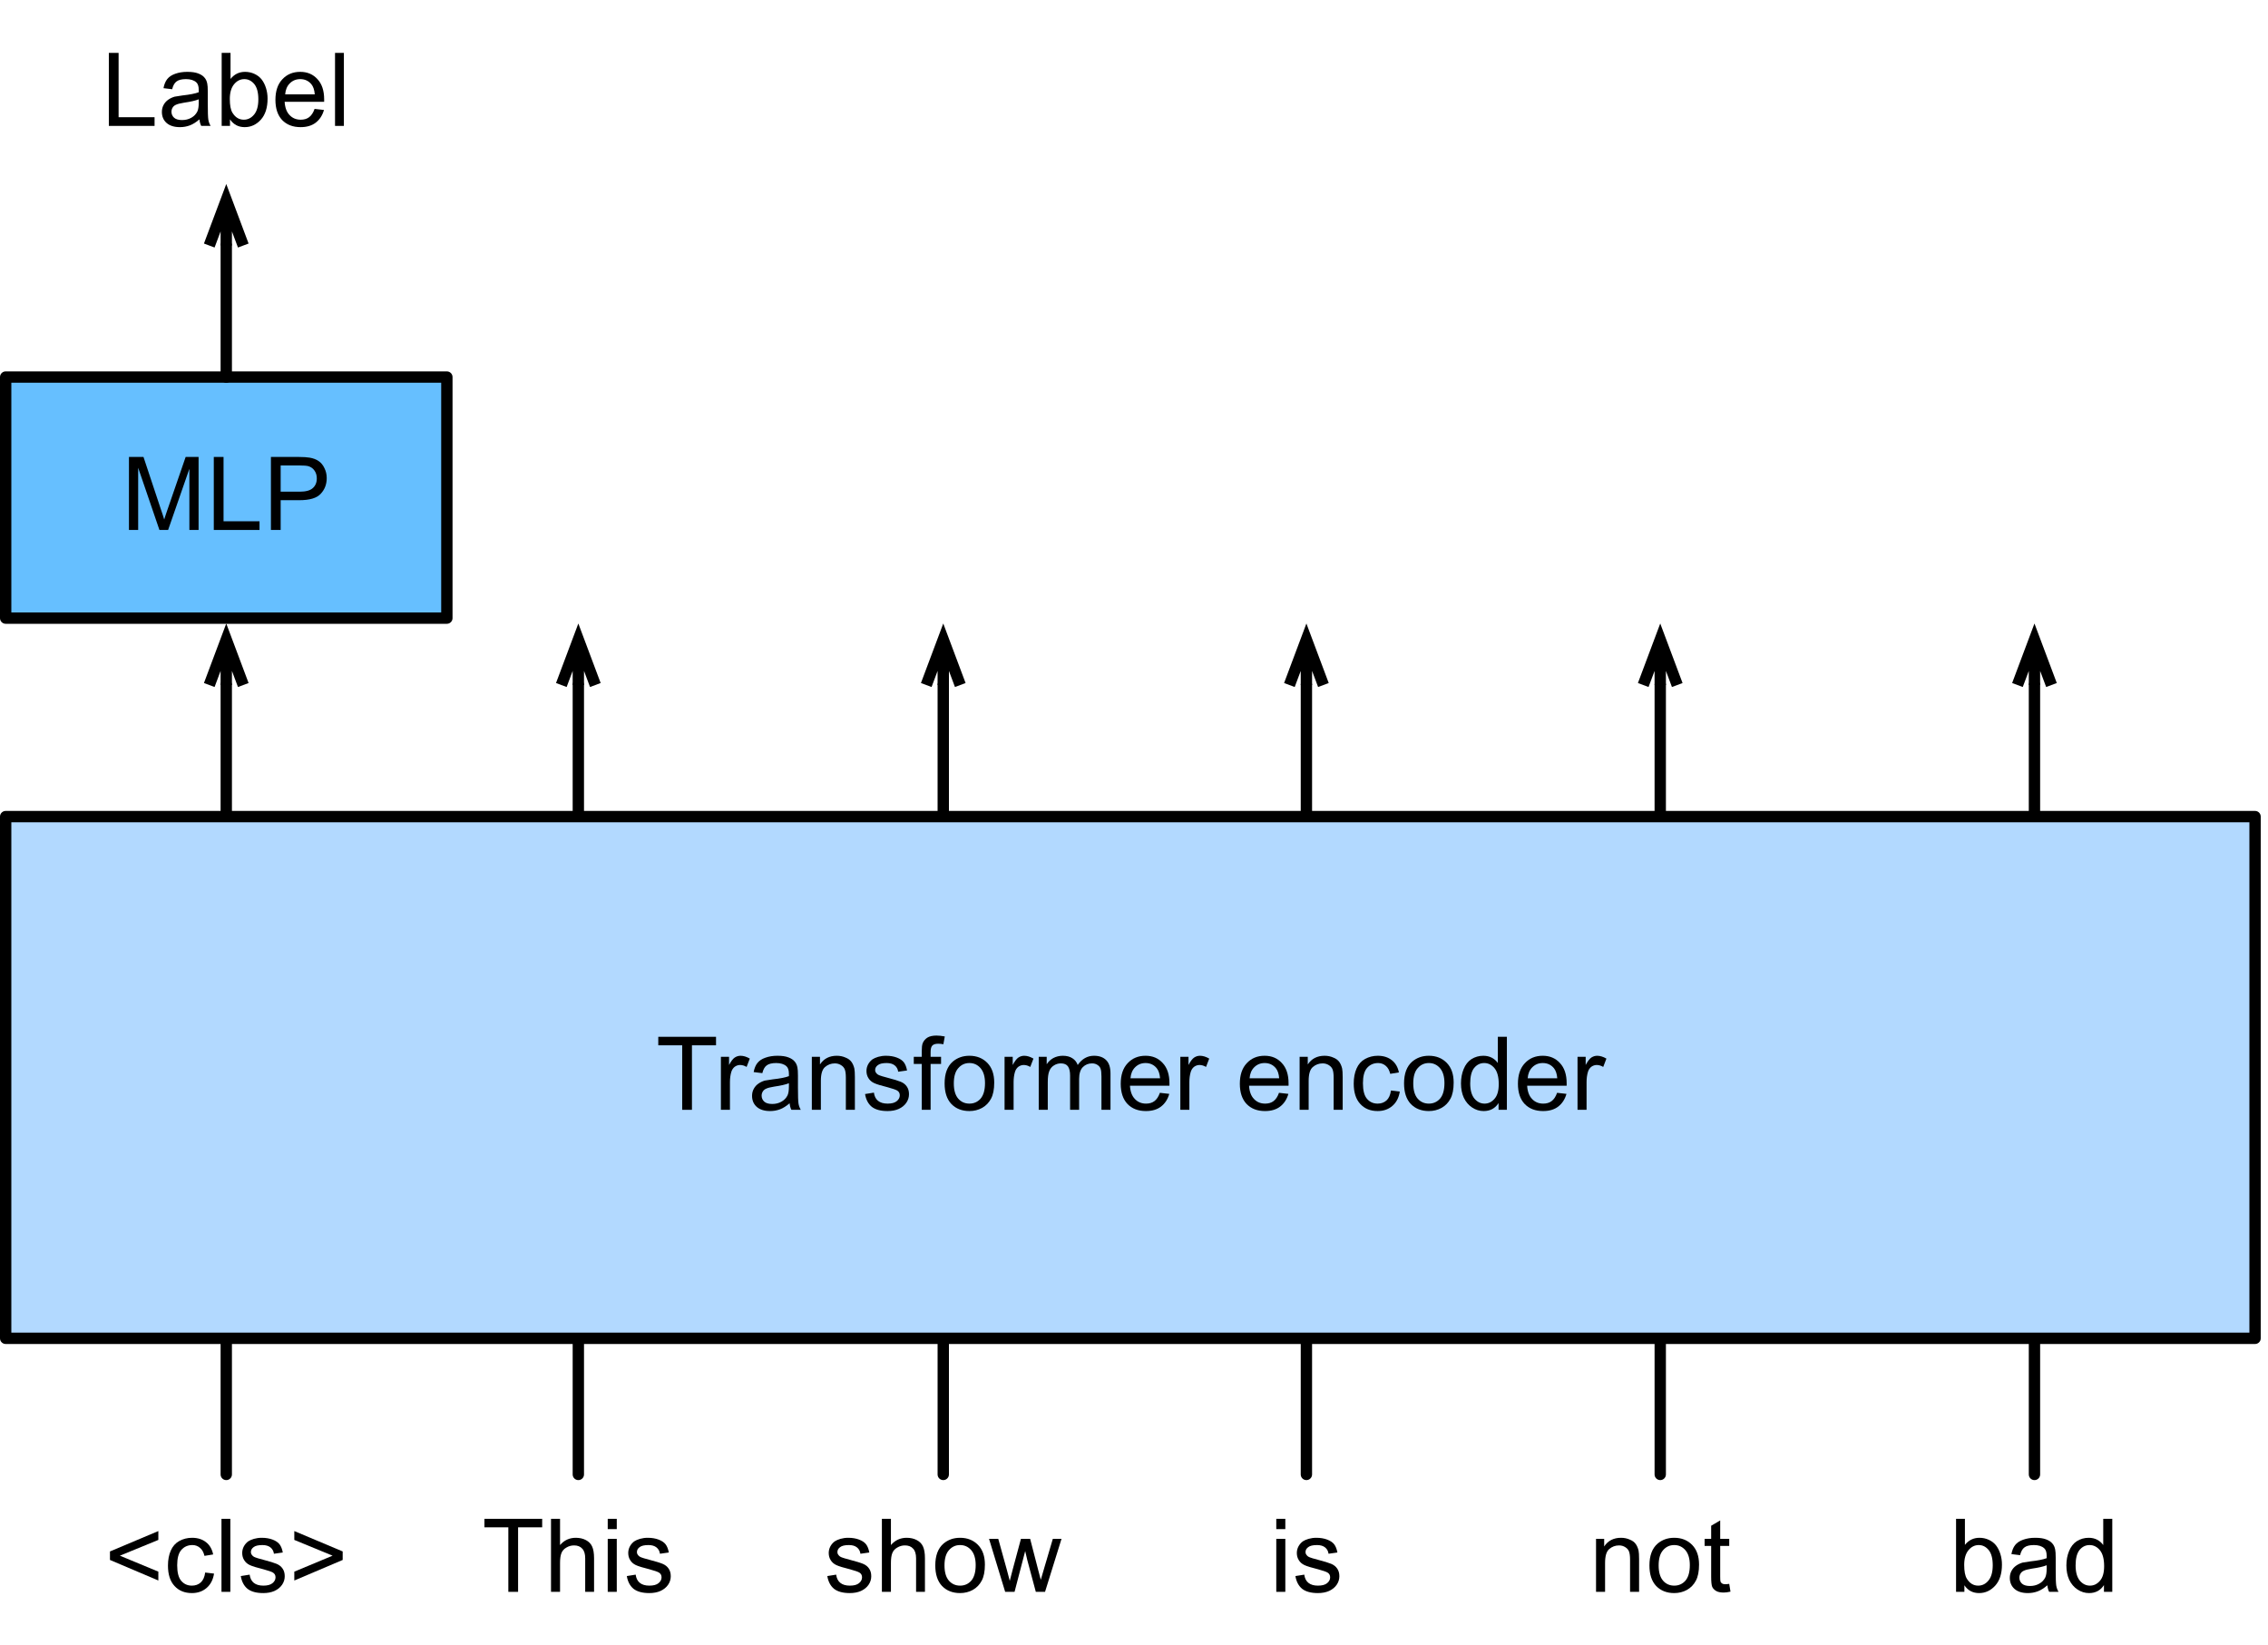
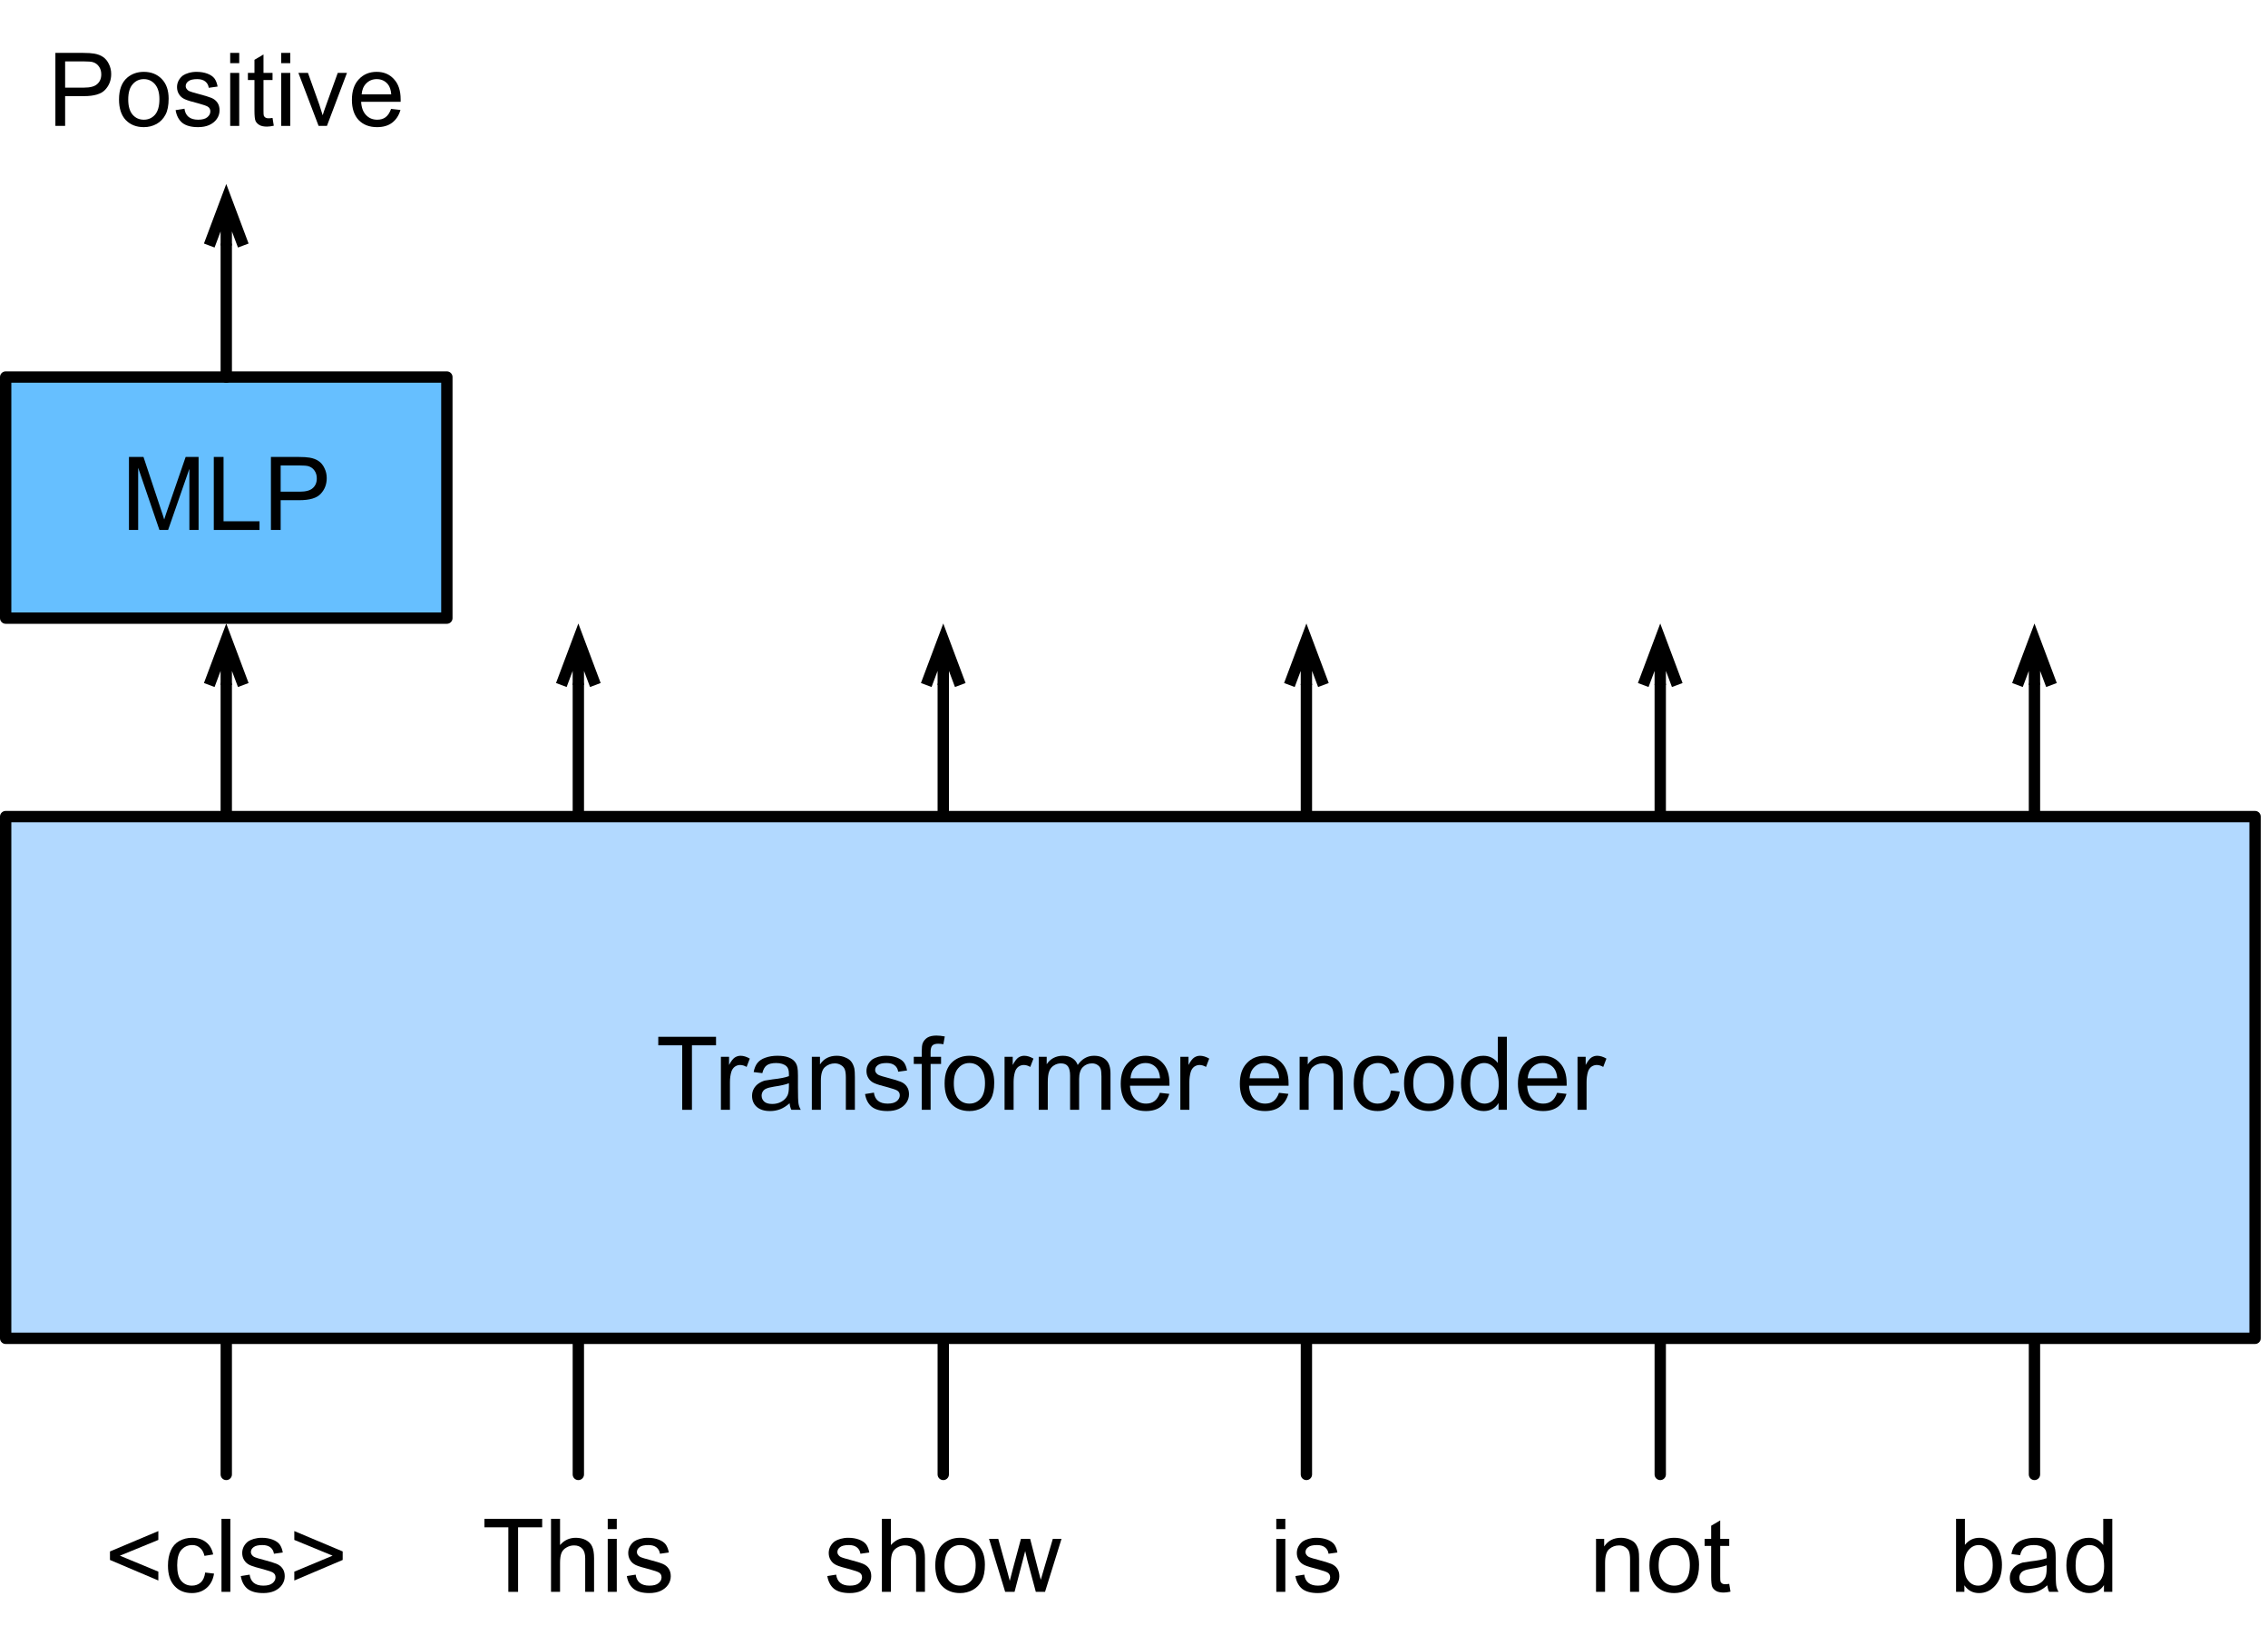
<svg xmlns="http://www.w3.org/2000/svg" xmlns:xlink="http://www.w3.org/1999/xlink" width="200pt" height="145pt" viewBox="0 0 200 145" version="1.1">
  <defs>
    <g>
      <symbol overflow="visible" id="glyph0-0">
        <path style="stroke:none;" d="M 1.125 0 L 1.125 -5.625 L 5.625 -5.625 L 5.625 0 Z M 1.266 -0.141 L 5.484 -0.141 L 5.484 -5.484 L 1.266 -5.484 Z M 1.266 -0.141 " />
      </symbol>
      <symbol overflow="visible" id="glyph0-1">
        <path style="stroke:none;" d="M 0.5 -2.812 L 0.5 -3.562 L 4.766 -5.359 L 4.766 -4.578 L 1.375 -3.188 L 4.766 -1.781 L 4.766 -1 Z M 0.5 -2.812 " />
      </symbol>
      <symbol overflow="visible" id="glyph0-2">
        <path style="stroke:none;" d="M 3.641 -1.703 L 4.422 -1.609 C 4.336 -1.066 4.117 -0.645 3.766 -0.344 C 3.41 -0.039 2.977 0.109 2.469 0.109 C 1.832 0.109 1.32 -0.098 0.938 -0.516 C 0.551 -0.93 0.359 -1.531 0.359 -2.312 C 0.359 -2.82 0.441 -3.266 0.609 -3.641 C 0.773 -4.016 1.023 -4.297 1.359 -4.484 C 1.703 -4.672 2.078 -4.766 2.484 -4.766 C 2.984 -4.766 3.395 -4.633 3.719 -4.375 C 4.039 -4.125 4.25 -3.766 4.344 -3.297 L 3.578 -3.172 C 3.504 -3.484 3.375 -3.719 3.188 -3.875 C 3 -4.039 2.773 -4.125 2.516 -4.125 C 2.109 -4.125 1.781 -3.977 1.531 -3.688 C 1.289 -3.406 1.172 -2.957 1.172 -2.344 C 1.172 -1.707 1.289 -1.25 1.531 -0.969 C 1.77 -0.688 2.082 -0.547 2.469 -0.547 C 2.781 -0.547 3.039 -0.641 3.25 -0.828 C 3.457 -1.016 3.586 -1.305 3.641 -1.703 Z M 3.641 -1.703 " />
      </symbol>
      <symbol overflow="visible" id="glyph0-3">
        <path style="stroke:none;" d="M 0.578 0 L 0.578 -6.438 L 1.359 -6.438 L 1.359 0 Z M 0.578 0 " />
      </symbol>
      <symbol overflow="visible" id="glyph0-4">
        <path style="stroke:none;" d="M 0.281 -1.391 L 1.062 -1.516 C 1.102 -1.203 1.223 -0.961 1.422 -0.797 C 1.629 -0.629 1.91 -0.547 2.266 -0.547 C 2.629 -0.547 2.898 -0.617 3.078 -0.766 C 3.254 -0.91 3.344 -1.082 3.344 -1.281 C 3.344 -1.469 3.266 -1.609 3.109 -1.703 C 2.992 -1.773 2.723 -1.867 2.297 -1.984 C 1.711 -2.129 1.305 -2.254 1.078 -2.359 C 0.859 -2.461 0.691 -2.609 0.578 -2.797 C 0.461 -2.984 0.406 -3.191 0.406 -3.422 C 0.406 -3.629 0.453 -3.82 0.547 -4 C 0.641 -4.176 0.77 -4.328 0.938 -4.453 C 1.062 -4.535 1.227 -4.609 1.438 -4.672 C 1.656 -4.734 1.883 -4.766 2.125 -4.766 C 2.488 -4.766 2.805 -4.711 3.078 -4.609 C 3.359 -4.504 3.566 -4.363 3.703 -4.188 C 3.836 -4.008 3.93 -3.77 3.984 -3.469 L 3.203 -3.359 C 3.172 -3.598 3.066 -3.785 2.891 -3.922 C 2.723 -4.055 2.488 -4.125 2.188 -4.125 C 1.82 -4.125 1.562 -4.062 1.406 -3.938 C 1.25 -3.82 1.172 -3.68 1.172 -3.516 C 1.172 -3.41 1.203 -3.32 1.266 -3.25 C 1.328 -3.156 1.43 -3.082 1.578 -3.031 C 1.648 -3 1.879 -2.93 2.266 -2.828 C 2.828 -2.68 3.219 -2.562 3.438 -2.469 C 3.664 -2.375 3.844 -2.234 3.969 -2.047 C 4.094 -1.867 4.156 -1.645 4.156 -1.375 C 4.156 -1.102 4.078 -0.852 3.922 -0.625 C 3.766 -0.395 3.539 -0.211 3.25 -0.078 C 2.969 0.047 2.641 0.109 2.266 0.109 C 1.66 0.109 1.195 -0.016 0.875 -0.266 C 0.562 -0.523 0.363 -0.898 0.281 -1.391 Z M 0.281 -1.391 " />
      </symbol>
      <symbol overflow="visible" id="glyph0-5">
        <path style="stroke:none;" d="M 4.766 -2.812 L 0.5 -1 L 0.5 -1.781 L 3.875 -3.188 L 0.5 -4.578 L 0.5 -5.359 L 4.766 -3.562 Z M 4.766 -2.812 " />
      </symbol>
      <symbol overflow="visible" id="glyph0-6">
        <path style="stroke:none;" d="M 2.328 0 L 2.328 -5.688 L 0.219 -5.688 L 0.219 -6.438 L 5.312 -6.438 L 5.312 -5.688 L 3.188 -5.688 L 3.188 0 Z M 2.328 0 " />
      </symbol>
      <symbol overflow="visible" id="glyph0-7">
        <path style="stroke:none;" d="M 0.594 0 L 0.594 -6.438 L 1.391 -6.438 L 1.391 -4.125 C 1.754 -4.551 2.219 -4.766 2.781 -4.766 C 3.125 -4.766 3.422 -4.695 3.672 -4.562 C 3.93 -4.426 4.113 -4.238 4.219 -4 C 4.332 -3.758 4.391 -3.41 4.391 -2.953 L 4.391 0 L 3.609 0 L 3.609 -2.953 C 3.609 -3.348 3.52 -3.633 3.344 -3.812 C 3.176 -4 2.938 -4.094 2.625 -4.094 C 2.383 -4.094 2.16 -4.031 1.953 -3.906 C 1.742 -3.789 1.598 -3.629 1.516 -3.422 C 1.43 -3.211 1.391 -2.922 1.391 -2.547 L 1.391 0 Z M 0.594 0 " />
      </symbol>
      <symbol overflow="visible" id="glyph0-8">
        <path style="stroke:none;" d="M 0.594 -5.531 L 0.594 -6.438 L 1.391 -6.438 L 1.391 -5.531 Z M 0.594 0 L 0.594 -4.672 L 1.391 -4.672 L 1.391 0 Z M 0.594 0 " />
      </symbol>
      <symbol overflow="visible" id="glyph0-9">
        <path style="stroke:none;" d="M 0.297 -2.328 C 0.297 -3.191 0.535 -3.832 1.016 -4.25 C 1.422 -4.594 1.91 -4.766 2.484 -4.766 C 3.129 -4.766 3.656 -4.555 4.062 -4.141 C 4.469 -3.723 4.672 -3.145 4.672 -2.406 C 4.672 -1.801 4.578 -1.328 4.391 -0.984 C 4.211 -0.641 3.953 -0.367 3.609 -0.172 C 3.266 0.016 2.891 0.109 2.484 0.109 C 1.828 0.109 1.297 -0.098 0.891 -0.516 C 0.492 -0.941 0.297 -1.547 0.297 -2.328 Z M 1.109 -2.328 C 1.109 -1.734 1.238 -1.285 1.5 -0.984 C 1.758 -0.691 2.086 -0.547 2.484 -0.547 C 2.879 -0.547 3.207 -0.691 3.469 -0.984 C 3.727 -1.285 3.859 -1.742 3.859 -2.359 C 3.859 -2.93 3.727 -3.367 3.469 -3.672 C 3.207 -3.973 2.879 -4.125 2.484 -4.125 C 2.086 -4.125 1.758 -3.973 1.5 -3.672 C 1.238 -3.379 1.109 -2.93 1.109 -2.328 Z M 1.109 -2.328 " />
      </symbol>
      <symbol overflow="visible" id="glyph0-10">
        <path style="stroke:none;" d="M 1.453 0 L 0.031 -4.672 L 0.844 -4.672 L 1.594 -1.969 L 1.859 -0.969 C 1.867 -1.02 1.953 -1.344 2.109 -1.938 L 2.844 -4.672 L 3.656 -4.672 L 4.359 -1.953 L 4.594 -1.062 L 4.859 -1.969 L 5.656 -4.672 L 6.422 -4.672 L 4.969 0 L 4.156 0 L 3.406 -2.797 L 3.219 -3.594 L 2.281 0 Z M 1.453 0 " />
      </symbol>
      <symbol overflow="visible" id="glyph0-11">
        <path style="stroke:none;" d="M 0.594 0 L 0.594 -4.672 L 1.312 -4.672 L 1.312 -4 C 1.645 -4.508 2.141 -4.766 2.797 -4.766 C 3.078 -4.766 3.332 -4.711 3.562 -4.609 C 3.801 -4.516 3.977 -4.383 4.094 -4.219 C 4.207 -4.062 4.289 -3.867 4.344 -3.641 C 4.375 -3.492 4.391 -3.238 4.391 -2.875 L 4.391 0 L 3.594 0 L 3.594 -2.844 C 3.594 -3.164 3.562 -3.406 3.5 -3.562 C 3.438 -3.719 3.328 -3.844 3.172 -3.938 C 3.016 -4.039 2.832 -4.094 2.625 -4.094 C 2.289 -4.094 2 -3.984 1.75 -3.766 C 1.508 -3.555 1.391 -3.148 1.391 -2.547 L 1.391 0 Z M 0.594 0 " />
      </symbol>
      <symbol overflow="visible" id="glyph0-12">
        <path style="stroke:none;" d="M 2.328 -0.703 L 2.438 -0.016 C 2.207 0.035 2.008 0.062 1.844 0.062 C 1.551 0.062 1.328 0.016 1.172 -0.078 C 1.016 -0.172 0.898 -0.289 0.828 -0.438 C 0.766 -0.582 0.734 -0.891 0.734 -1.359 L 0.734 -4.047 L 0.156 -4.047 L 0.156 -4.672 L 0.734 -4.672 L 0.734 -5.828 L 1.531 -6.297 L 1.531 -4.672 L 2.328 -4.672 L 2.328 -4.047 L 1.531 -4.047 L 1.531 -1.328 C 1.531 -1.098 1.539 -0.953 1.562 -0.891 C 1.594 -0.828 1.641 -0.773 1.703 -0.734 C 1.766 -0.691 1.852 -0.672 1.969 -0.672 C 2.062 -0.672 2.18 -0.68 2.328 -0.703 Z M 2.328 -0.703 " />
      </symbol>
      <symbol overflow="visible" id="glyph0-13">
        <path style="stroke:none;" d="M 1.328 0 L 0.594 0 L 0.594 -6.438 L 1.375 -6.438 L 1.375 -4.141 C 1.707 -4.555 2.133 -4.766 2.656 -4.766 C 2.945 -4.766 3.219 -4.707 3.469 -4.594 C 3.727 -4.477 3.941 -4.316 4.109 -4.109 C 4.273 -3.898 4.406 -3.645 4.5 -3.344 C 4.594 -3.051 4.641 -2.738 4.641 -2.406 C 4.641 -1.602 4.441 -0.984 4.047 -0.547 C 3.648 -0.109 3.176 0.109 2.625 0.109 C 2.07 0.109 1.641 -0.117 1.328 -0.578 Z M 1.312 -2.375 C 1.312 -1.812 1.391 -1.406 1.547 -1.156 C 1.797 -0.75 2.129 -0.547 2.547 -0.547 C 2.898 -0.547 3.203 -0.695 3.453 -1 C 3.703 -1.301 3.828 -1.75 3.828 -2.344 C 3.828 -2.945 3.707 -3.395 3.469 -3.688 C 3.227 -3.977 2.938 -4.125 2.594 -4.125 C 2.238 -4.125 1.938 -3.973 1.688 -3.672 C 1.438 -3.367 1.312 -2.938 1.312 -2.375 Z M 1.312 -2.375 " />
      </symbol>
      <symbol overflow="visible" id="glyph0-14">
        <path style="stroke:none;" d="M 3.641 -0.578 C 3.348 -0.328 3.066 -0.148 2.797 -0.047 C 2.523 0.055 2.234 0.109 1.922 0.109 C 1.41 0.109 1.016 -0.016 0.734 -0.266 C 0.461 -0.516 0.328 -0.836 0.328 -1.234 C 0.328 -1.461 0.379 -1.672 0.484 -1.859 C 0.586 -2.047 0.723 -2.195 0.891 -2.312 C 1.055 -2.426 1.242 -2.516 1.453 -2.578 C 1.609 -2.609 1.844 -2.645 2.156 -2.688 C 2.801 -2.758 3.273 -2.852 3.578 -2.969 C 3.578 -3.07 3.578 -3.141 3.578 -3.172 C 3.578 -3.492 3.504 -3.719 3.359 -3.844 C 3.148 -4.031 2.848 -4.125 2.453 -4.125 C 2.078 -4.125 1.801 -4.055 1.625 -3.922 C 1.445 -3.797 1.316 -3.566 1.234 -3.234 L 0.469 -3.328 C 0.531 -3.66 0.641 -3.926 0.797 -4.125 C 0.961 -4.332 1.195 -4.488 1.5 -4.594 C 1.812 -4.707 2.164 -4.766 2.562 -4.766 C 2.969 -4.766 3.289 -4.719 3.531 -4.625 C 3.781 -4.531 3.961 -4.41 4.078 -4.266 C 4.203 -4.129 4.285 -3.953 4.328 -3.734 C 4.359 -3.598 4.375 -3.359 4.375 -3.016 L 4.375 -1.953 C 4.375 -1.223 4.391 -0.758 4.422 -0.562 C 4.453 -0.363 4.52 -0.176 4.625 0 L 3.797 0 C 3.711 -0.164 3.66 -0.359 3.641 -0.578 Z M 3.578 -2.344 C 3.285 -2.227 2.852 -2.129 2.281 -2.047 C 1.957 -1.992 1.727 -1.938 1.594 -1.875 C 1.457 -1.82 1.352 -1.738 1.281 -1.625 C 1.207 -1.508 1.172 -1.383 1.172 -1.25 C 1.172 -1.039 1.25 -0.863 1.406 -0.719 C 1.562 -0.582 1.797 -0.516 2.109 -0.516 C 2.41 -0.516 2.68 -0.582 2.922 -0.719 C 3.16 -0.852 3.336 -1.035 3.453 -1.266 C 3.535 -1.441 3.578 -1.703 3.578 -2.047 Z M 3.578 -2.344 " />
      </symbol>
      <symbol overflow="visible" id="glyph0-15">
        <path style="stroke:none;" d="M 3.625 0 L 3.625 -0.594 C 3.32 -0.125 2.883 0.109 2.312 0.109 C 1.945 0.109 1.609 0.004 1.297 -0.203 C 0.984 -0.41 0.738 -0.695 0.562 -1.062 C 0.395 -1.426 0.312 -1.848 0.312 -2.328 C 0.312 -2.797 0.391 -3.219 0.547 -3.594 C 0.703 -3.977 0.93 -4.27 1.234 -4.469 C 1.547 -4.664 1.895 -4.766 2.281 -4.766 C 2.562 -4.766 2.812 -4.707 3.031 -4.594 C 3.25 -4.477 3.426 -4.32 3.562 -4.125 L 3.562 -6.438 L 4.359 -6.438 L 4.359 0 Z M 1.125 -2.328 C 1.125 -1.734 1.25 -1.285 1.5 -0.984 C 1.75 -0.691 2.047 -0.547 2.391 -0.547 C 2.734 -0.547 3.023 -0.688 3.266 -0.969 C 3.516 -1.25 3.641 -1.68 3.641 -2.266 C 3.641 -2.898 3.516 -3.367 3.266 -3.672 C 3.016 -3.973 2.711 -4.125 2.359 -4.125 C 2.004 -4.125 1.707 -3.977 1.469 -3.688 C 1.238 -3.395 1.125 -2.941 1.125 -2.328 Z M 1.125 -2.328 " />
      </symbol>
      <symbol overflow="visible" id="glyph0-16">
        <path style="stroke:none;" d="M 0.672 0 L 0.672 -6.438 L 1.953 -6.438 L 3.469 -1.875 C 3.613 -1.457 3.719 -1.141 3.781 -0.922 C 3.852 -1.16 3.969 -1.504 4.125 -1.953 L 5.672 -6.438 L 6.812 -6.438 L 6.812 0 L 6 0 L 6 -5.391 L 4.125 0 L 3.359 0 L 1.484 -5.484 L 1.484 0 Z M 0.672 0 " />
      </symbol>
      <symbol overflow="visible" id="glyph0-17">
        <path style="stroke:none;" d="M 0.656 0 L 0.656 -6.438 L 1.516 -6.438 L 1.516 -0.766 L 4.688 -0.766 L 4.688 0 Z M 0.656 0 " />
      </symbol>
      <symbol overflow="visible" id="glyph0-18">
        <path style="stroke:none;" d="M 0.688 0 L 0.688 -6.438 L 3.125 -6.438 C 3.551 -6.438 3.879 -6.414 4.109 -6.375 C 4.422 -6.32 4.68 -6.223 4.891 -6.078 C 5.109 -5.93 5.281 -5.723 5.406 -5.453 C 5.539 -5.191 5.609 -4.898 5.609 -4.578 C 5.609 -4.023 5.43 -3.562 5.078 -3.188 C 4.734 -2.812 4.109 -2.625 3.203 -2.625 L 1.547 -2.625 L 1.547 0 Z M 1.547 -3.375 L 3.219 -3.375 C 3.758 -3.375 4.145 -3.477 4.375 -3.688 C 4.613 -3.895 4.734 -4.18 4.734 -4.547 C 4.734 -4.816 4.664 -5.047 4.531 -5.234 C 4.395 -5.43 4.211 -5.562 3.984 -5.625 C 3.848 -5.664 3.582 -5.688 3.188 -5.688 L 1.547 -5.688 Z M 1.547 -3.375 " />
      </symbol>
      <symbol overflow="visible" id="glyph0-19">
+         <path style="stroke:none;" d="M 1.891 0 L 0.109 -4.672 L 0.953 -4.672 L 1.953 -1.875 C 2.055 -1.57 2.156 -1.258 2.25 -0.938 C 2.32 -1.176 2.422 -1.469 2.547 -1.812 L 3.578 -4.672 L 4.391 -4.672 L 2.625 0 Z M 1.891 0 " />
+       </symbol>
+       <symbol overflow="visible" id="glyph0-20">
        <path style="stroke:none;" d="M 3.781 -1.5 L 4.609 -1.406 C 4.473 -0.926 4.227 -0.551 3.875 -0.281 C 3.531 -0.02 3.086 0.109 2.547 0.109 C 1.867 0.109 1.328 -0.098 0.922 -0.516 C 0.523 -0.941 0.328 -1.535 0.328 -2.297 C 0.328 -3.078 0.531 -3.68 0.938 -4.109 C 1.344 -4.547 1.867 -4.766 2.516 -4.766 C 3.141 -4.766 3.645 -4.551 4.031 -4.125 C 4.426 -3.707 4.625 -3.113 4.625 -2.344 C 4.625 -2.289 4.625 -2.219 4.625 -2.125 L 1.141 -2.125 C 1.172 -1.613 1.316 -1.223 1.578 -0.953 C 1.836 -0.68 2.164 -0.547 2.562 -0.547 C 2.852 -0.547 3.098 -0.617 3.297 -0.766 C 3.504 -0.922 3.664 -1.164 3.781 -1.5 Z M 1.188 -2.781 L 3.797 -2.781 C 3.766 -3.176 3.664 -3.473 3.5 -3.672 C 3.25 -3.973 2.922 -4.125 2.516 -4.125 C 2.148 -4.125 1.844 -4 1.594 -3.75 C 1.352 -3.508 1.219 -3.188 1.188 -2.781 Z M 1.188 -2.781 " />
      </symbol>
-       <symbol overflow="visible" id="glyph0-20">
+       <symbol overflow="visible" id="glyph0-21">
        <path style="stroke:none;" d="M 0.578 0 L 0.578 -4.672 L 1.297 -4.672 L 1.297 -3.953 C 1.473 -4.285 1.641 -4.504 1.797 -4.609 C 1.953 -4.711 2.125 -4.766 2.312 -4.766 C 2.57 -4.766 2.844 -4.68 3.125 -4.516 L 2.844 -3.781 C 2.656 -3.895 2.461 -3.953 2.266 -3.953 C 2.098 -3.953 1.941 -3.898 1.797 -3.797 C 1.66 -3.691 1.562 -3.547 1.5 -3.359 C 1.414 -3.078 1.375 -2.77 1.375 -2.438 L 1.375 0 Z M 0.578 0 " />
      </symbol>
-       <symbol overflow="visible" id="glyph0-21">
+       <symbol overflow="visible" id="glyph0-22">
        <path style="stroke:none;" d="M 0.781 0 L 0.781 -4.047 L 0.078 -4.047 L 0.078 -4.672 L 0.781 -4.672 L 0.781 -5.156 C 0.781 -5.477 0.805 -5.711 0.859 -5.859 C 0.941 -6.066 1.078 -6.234 1.266 -6.359 C 1.461 -6.484 1.734 -6.547 2.078 -6.547 C 2.297 -6.547 2.539 -6.52 2.812 -6.469 L 2.688 -5.781 C 2.531 -5.812 2.379 -5.828 2.234 -5.828 C 1.992 -5.828 1.82 -5.773 1.719 -5.672 C 1.613 -5.566 1.562 -5.375 1.562 -5.094 L 1.562 -4.672 L 2.484 -4.672 L 2.484 -4.047 L 1.562 -4.047 L 1.562 0 Z M 0.781 0 " />
      </symbol>
-       <symbol overflow="visible" id="glyph0-22">
+       <symbol overflow="visible" id="glyph0-23">
        <path style="stroke:none;" d="M 0.594 0 L 0.594 -4.672 L 1.297 -4.672 L 1.297 -4.016 C 1.441 -4.242 1.633 -4.426 1.875 -4.562 C 2.125 -4.695 2.406 -4.766 2.719 -4.766 C 3.062 -4.766 3.344 -4.691 3.562 -4.547 C 3.781 -4.41 3.938 -4.211 4.031 -3.953 C 4.406 -4.492 4.883 -4.766 5.469 -4.766 C 5.938 -4.766 6.297 -4.633 6.547 -4.375 C 6.797 -4.125 6.922 -3.734 6.922 -3.203 L 6.922 0 L 6.125 0 L 6.125 -2.938 C 6.125 -3.258 6.098 -3.488 6.047 -3.625 C 6.004 -3.758 5.914 -3.867 5.781 -3.953 C 5.645 -4.047 5.484 -4.094 5.297 -4.094 C 4.973 -4.094 4.703 -3.984 4.484 -3.766 C 4.266 -3.547 4.156 -3.195 4.156 -2.719 L 4.156 0 L 3.359 0 L 3.359 -3.031 C 3.359 -3.383 3.297 -3.648 3.172 -3.828 C 3.047 -4.004 2.836 -4.094 2.547 -4.094 C 2.316 -4.094 2.109 -4.031 1.922 -3.906 C 1.734 -3.789 1.598 -3.617 1.516 -3.391 C 1.43 -3.172 1.391 -2.848 1.391 -2.422 L 1.391 0 Z M 0.594 0 " />
      </symbol>
-       <symbol overflow="visible" id="glyph0-23">
+       <symbol overflow="visible" id="glyph0-24">
        <path style="stroke:none;" d="" />
      </symbol>
    </g>
  </defs>
  <g id="surface1">
    <g style="fill:rgb(0%,0%,0%);fill-opacity:1;">
      <use xlink:href="#glyph0-1" x="9.197" y="140.353" />
      <use xlink:href="#glyph0-2" x="14.453" y="140.353" />
      <use xlink:href="#glyph0-3" x="18.953" y="140.353" />
    </g>
    <g style="fill:rgb(0%,0%,0%);fill-opacity:1;">
      <use xlink:href="#glyph0-4" x="20.953" y="140.353" />
      <use xlink:href="#glyph0-5" x="25.453" y="140.353" />
    </g>
    <g style="fill:rgb(0%,0%,0%);fill-opacity:1;">
      <use xlink:href="#glyph0-6" x="42.499" y="140.353" />
      <use xlink:href="#glyph0-7" x="47.996" y="140.353" />
      <use xlink:href="#glyph0-8" x="52.998" y="140.353" />
      <use xlink:href="#glyph0-4" x="54.994" y="140.353" />
    </g>
    <g style="fill:rgb(0%,0%,0%);fill-opacity:1;">
      <use xlink:href="#glyph0-4" x="72.674" y="140.353" />
      <use xlink:href="#glyph0-7" x="77.174" y="140.353" />
    </g>
    <g style="fill:rgb(0%,0%,0%);fill-opacity:1;">
      <use xlink:href="#glyph0-9" x="82.18" y="140.353" />
    </g>
    <g style="fill:rgb(0%,0%,0%);fill-opacity:1;">
      <use xlink:href="#glyph0-10" x="87.186" y="140.353" />
    </g>
    <g style="fill:rgb(0%,0%,0%);fill-opacity:1;">
      <use xlink:href="#glyph0-8" x="111.953" y="140.353" />
      <use xlink:href="#glyph0-4" x="113.953" y="140.353" />
    </g>
    <g style="fill:rgb(0%,0%,0%);fill-opacity:1;">
      <use xlink:href="#glyph0-11" x="140.15" y="140.353" />
      <use xlink:href="#glyph0-9" x="145.156" y="140.353" />
      <use xlink:href="#glyph0-12" x="150.162" y="140.353" />
    </g>
    <g style="fill:rgb(0%,0%,0%);fill-opacity:1;">
      <use xlink:href="#glyph0-13" x="171.898" y="140.353" />
      <use xlink:href="#glyph0-14" x="176.904" y="140.353" />
      <use xlink:href="#glyph0-15" x="181.909" y="140.353" />
    </g>
    <path style="fill:none;stroke-width:1;stroke-linecap:round;stroke-linejoin:round;stroke:rgb(0%,0%,0%);stroke-opacity:1;stroke-miterlimit:10;" d="M 212 314 L 212 244.398 " transform="matrix(1,0,0,1,-161,-184)" />
    <path style="fill:none;stroke-width:1;stroke-linecap:butt;stroke-linejoin:miter;stroke:rgb(0%,0%,0%);stroke-opacity:1;stroke-miterlimit:10;" d="M 212 240.398 L 212 244.398 M 210.5 244.398 L 212 240.398 L 213.5 244.398 " transform="matrix(1,0,0,1,-161,-184)" />
    <path style="fill:none;stroke-width:1;stroke-linecap:round;stroke-linejoin:round;stroke:rgb(0%,0%,0%);stroke-opacity:1;stroke-miterlimit:10;" d="M 244.18 314 L 244.18 244.398 " transform="matrix(1,0,0,1,-161,-184)" />
    <path style="fill:none;stroke-width:1;stroke-linecap:butt;stroke-linejoin:miter;stroke:rgb(0%,0%,0%);stroke-opacity:1;stroke-miterlimit:10;" d="M 244.18 240.398 L 244.18 244.398 M 242.68 244.398 L 244.18 240.398 L 245.68 244.398 " transform="matrix(1,0,0,1,-161,-184)" />
    <path style="fill:none;stroke-width:1;stroke-linecap:round;stroke-linejoin:round;stroke:rgb(0%,0%,0%);stroke-opacity:1;stroke-miterlimit:10;" d="M 276.203 314 L 276.203 244.398 " transform="matrix(1,0,0,1,-161,-184)" />
    <path style="fill:none;stroke-width:1;stroke-linecap:butt;stroke-linejoin:miter;stroke:rgb(0%,0%,0%);stroke-opacity:1;stroke-miterlimit:10;" d="M 276.203 240.398 L 276.203 244.398 M 274.703 244.398 L 276.203 240.398 L 277.703 244.398 " transform="matrix(1,0,0,1,-161,-184)" />
    <path style="fill:none;stroke-width:1;stroke-linecap:round;stroke-linejoin:round;stroke:rgb(0%,0%,0%);stroke-opacity:1;stroke-miterlimit:10;" d="M 307.406 314 L 307.406 244.398 " transform="matrix(1,0,0,1,-161,-184)" />
    <path style="fill:none;stroke-width:1;stroke-linecap:butt;stroke-linejoin:miter;stroke:rgb(0%,0%,0%);stroke-opacity:1;stroke-miterlimit:10;" d="M 307.406 240.398 L 307.406 244.398 M 305.906 244.398 L 307.406 240.398 L 308.906 244.398 " transform="matrix(1,0,0,1,-161,-184)" />
    <path style="fill:none;stroke-width:1;stroke-linecap:round;stroke-linejoin:round;stroke:rgb(0%,0%,0%);stroke-opacity:1;stroke-miterlimit:10;" d="M 340.406 314 L 340.406 244.398 " transform="matrix(1,0,0,1,-161,-184)" />
    <path style="fill:none;stroke-width:1;stroke-linecap:butt;stroke-linejoin:miter;stroke:rgb(0%,0%,0%);stroke-opacity:1;stroke-miterlimit:10;" d="M 340.406 240.398 L 340.406 244.398 M 338.906 244.398 L 340.406 240.398 L 341.906 244.398 " transform="matrix(1,0,0,1,-161,-184)" />
    <path style=" stroke:none;fill-rule:nonzero;fill:rgb(39.999%,74.902%,100%);fill-opacity:1;" d="M 0.5 54.5 L 39.406 54.5 L 39.406 33.246 L 0.5 33.246 Z M 0.5 54.5 " />
    <path style="fill:none;stroke-width:1;stroke-linecap:round;stroke-linejoin:round;stroke:rgb(0%,0%,0%);stroke-opacity:1;stroke-miterlimit:10;" d="M 161.5 217.246 L 200.406 217.246 L 200.406 238.5 L 161.5 238.5 Z M 161.5 217.246 " transform="matrix(1,0,0,1,-161,-184)" />
    <g style="fill:rgb(0%,0%,0%);fill-opacity:1;">
      <use xlink:href="#glyph0-16" x="10.7" y="46.727" />
      <use xlink:href="#glyph0-17" x="18.197" y="46.727" />
    </g>
    <g style="fill:rgb(0%,0%,0%);fill-opacity:1;">
      <use xlink:href="#glyph0-18" x="23.203" y="46.727" />
    </g>
    <g style="fill:rgb(0%,0%,0%);fill-opacity:1;">
-       <use xlink:href="#glyph0-17" x="8.942" y="11.101" />
-       <use xlink:href="#glyph0-14" x="13.948" y="11.101" />
-       <use xlink:href="#glyph0-13" x="18.954" y="11.101" />
-       <use xlink:href="#glyph0-19" x="23.96" y="11.101" />
-       <use xlink:href="#glyph0-3" x="28.966" y="11.101" />
+       <use xlink:href="#glyph0-18" x="4.196" y="11.101" />
+       <use xlink:href="#glyph0-9" x="10.199" y="11.101" />
+     </g>
+     <g style="fill:rgb(0%,0%,0%);fill-opacity:1;">
+       <use xlink:href="#glyph0-4" x="15.205" y="11.101" />
+       <use xlink:href="#glyph0-8" x="19.705" y="11.101" />
+     </g>
+     <g style="fill:rgb(0%,0%,0%);fill-opacity:1;">
+       <use xlink:href="#glyph0-12" x="21.705" y="11.101" />
+     </g>
+     <g style="fill:rgb(0%,0%,0%);fill-opacity:1;">
+       <use xlink:href="#glyph0-8" x="24.205" y="11.101" />
+     </g>
+     <g style="fill:rgb(0%,0%,0%);fill-opacity:1;">
+       <use xlink:href="#glyph0-19" x="26.205" y="11.101" />
+       <use xlink:href="#glyph0-20" x="30.705" y="11.101" />
    </g>
    <path style="fill:none;stroke-width:1;stroke-linecap:round;stroke-linejoin:round;stroke:rgb(0%,0%,0%);stroke-opacity:1;stroke-miterlimit:10;" d="M 180.953 314 L 180.953 244.398 " transform="matrix(1,0,0,1,-161,-184)" />
    <path style="fill:none;stroke-width:1;stroke-linecap:butt;stroke-linejoin:miter;stroke:rgb(0%,0%,0%);stroke-opacity:1;stroke-miterlimit:10;" d="M 180.953 240.398 L 180.953 244.398 M 179.453 244.398 L 180.953 240.398 L 182.453 244.398 " transform="matrix(1,0,0,1,-161,-184)" />
    <path style=" stroke:none;fill-rule:nonzero;fill:rgb(69.804%,85.098%,100%);fill-opacity:1;" d="M 0.5 118 L 198.859 118 L 198.859 72 L 0.5 72 Z M 0.5 118 " />
    <path style="fill:none;stroke-width:1;stroke-linecap:round;stroke-linejoin:round;stroke:rgb(0%,0%,0%);stroke-opacity:1;stroke-miterlimit:10;" d="M 161.5 256 L 359.859 256 L 359.859 302 L 161.5 302 Z M 161.5 256 " transform="matrix(1,0,0,1,-161,-184)" />
    <g style="fill:rgb(0%,0%,0%);fill-opacity:1;">
      <use xlink:href="#glyph0-6" x="57.83" y="97.853" />
    </g>
    <g style="fill:rgb(0%,0%,0%);fill-opacity:1;">
-       <use xlink:href="#glyph0-20" x="62.994" y="97.853" />
+       <use xlink:href="#glyph0-21" x="62.994" y="97.853" />
      <use xlink:href="#glyph0-14" x="65.991" y="97.853" />
    </g>
    <g style="fill:rgb(0%,0%,0%);fill-opacity:1;">
      <use xlink:href="#glyph0-11" x="70.996" y="97.853" />
    </g>
    <g style="fill:rgb(0%,0%,0%);fill-opacity:1;">
      <use xlink:href="#glyph0-4" x="76.002" y="97.853" />
-       <use xlink:href="#glyph0-21" x="80.502" y="97.853" />
+       <use xlink:href="#glyph0-22" x="80.502" y="97.853" />
    </g>
    <g style="fill:rgb(0%,0%,0%);fill-opacity:1;">
      <use xlink:href="#glyph0-9" x="83.002" y="97.853" />
    </g>
    <g style="fill:rgb(0%,0%,0%);fill-opacity:1;">
-       <use xlink:href="#glyph0-20" x="88.008" y="97.853" />
-       <use xlink:href="#glyph0-22" x="91.005" y="97.853" />
-       <use xlink:href="#glyph0-19" x="98.502" y="97.853" />
-     </g>
-     <g style="fill:rgb(0%,0%,0%);fill-opacity:1;">
-       <use xlink:href="#glyph0-20" x="103.508" y="97.853" />
-       <use xlink:href="#glyph0-23" x="106.505" y="97.853" />
-     </g>
-     <g style="fill:rgb(0%,0%,0%);fill-opacity:1;">
-       <use xlink:href="#glyph0-19" x="109.005" y="97.853" />
+       <use xlink:href="#glyph0-21" x="88.008" y="97.853" />
+       <use xlink:href="#glyph0-23" x="91.005" y="97.853" />
+       <use xlink:href="#glyph0-20" x="98.502" y="97.853" />
+     </g>
+     <g style="fill:rgb(0%,0%,0%);fill-opacity:1;">
+       <use xlink:href="#glyph0-21" x="103.508" y="97.853" />
+       <use xlink:href="#glyph0-24" x="106.505" y="97.853" />
+     </g>
+     <g style="fill:rgb(0%,0%,0%);fill-opacity:1;">
+       <use xlink:href="#glyph0-20" x="109.005" y="97.853" />
    </g>
    <g style="fill:rgb(0%,0%,0%);fill-opacity:1;">
      <use xlink:href="#glyph0-11" x="114.011" y="97.853" />
    </g>
    <g style="fill:rgb(0%,0%,0%);fill-opacity:1;">
      <use xlink:href="#glyph0-2" x="119.017" y="97.853" />
      <use xlink:href="#glyph0-9" x="123.517" y="97.853" />
    </g>
    <g style="fill:rgb(0%,0%,0%);fill-opacity:1;">
      <use xlink:href="#glyph0-15" x="128.523" y="97.853" />
    </g>
    <g style="fill:rgb(0%,0%,0%);fill-opacity:1;">
-       <use xlink:href="#glyph0-19" x="133.528" y="97.853" />
-     </g>
-     <g style="fill:rgb(0%,0%,0%);fill-opacity:1;">
-       <use xlink:href="#glyph0-20" x="138.534" y="97.853" />
+       <use xlink:href="#glyph0-20" x="133.528" y="97.853" />
+     </g>
+     <g style="fill:rgb(0%,0%,0%);fill-opacity:1;">
+       <use xlink:href="#glyph0-21" x="138.534" y="97.853" />
    </g>
    <path style="fill:none;stroke-width:1;stroke-linecap:round;stroke-linejoin:round;stroke:rgb(0%,0%,0%);stroke-opacity:1;stroke-miterlimit:10;" d="M 180.953 217.246 L 180.953 205.648 " transform="matrix(1,0,0,1,-161,-184)" />
    <path style="fill:none;stroke-width:1;stroke-linecap:butt;stroke-linejoin:miter;stroke:rgb(0%,0%,0%);stroke-opacity:1;stroke-miterlimit:10;" d="M 180.953 201.648 L 180.953 205.648 M 179.453 205.648 L 180.953 201.648 L 182.453 205.648 " transform="matrix(1,0,0,1,-161,-184)" />
  </g>
</svg>
